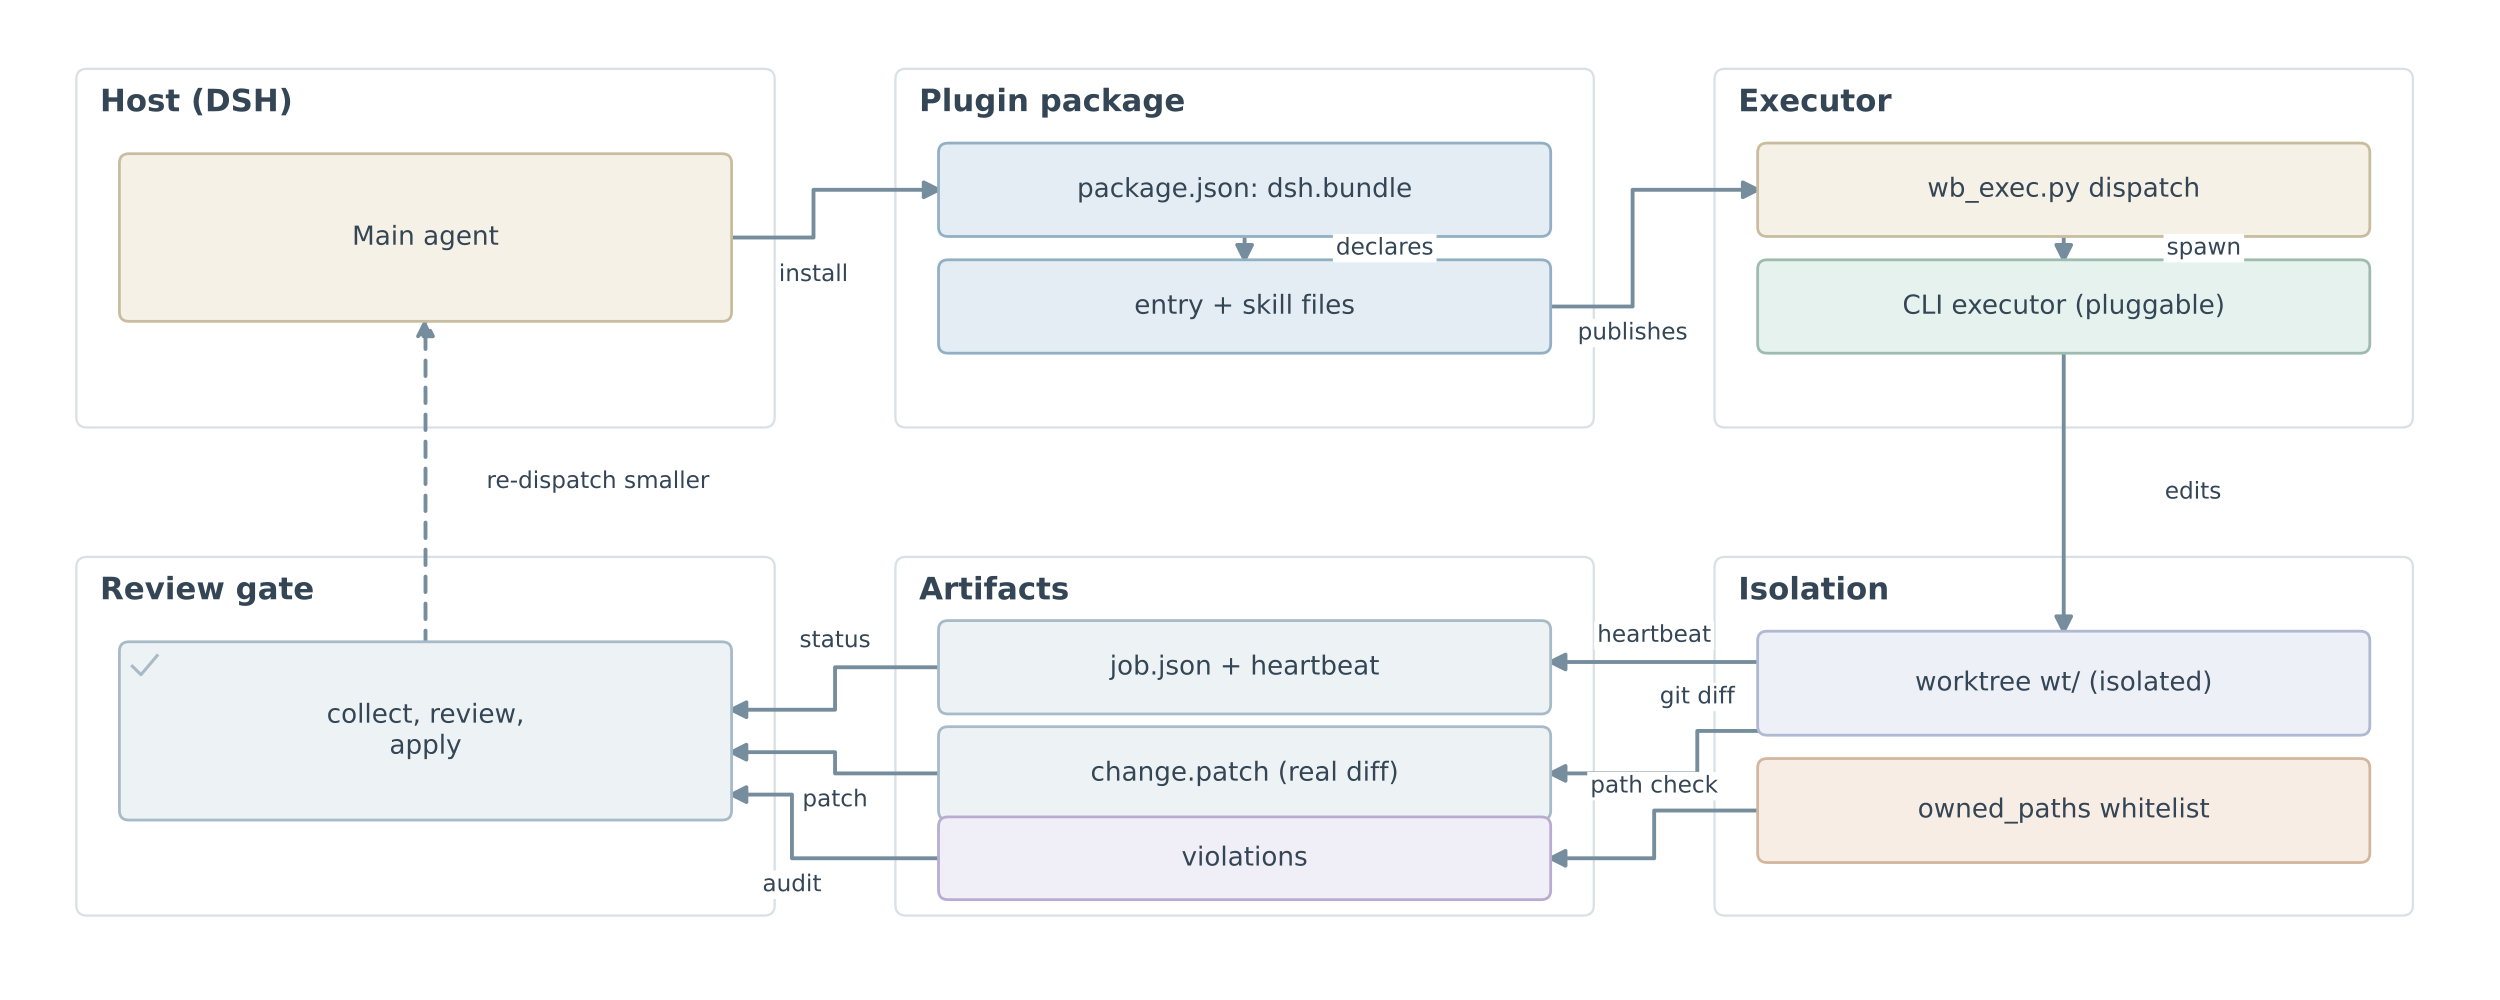
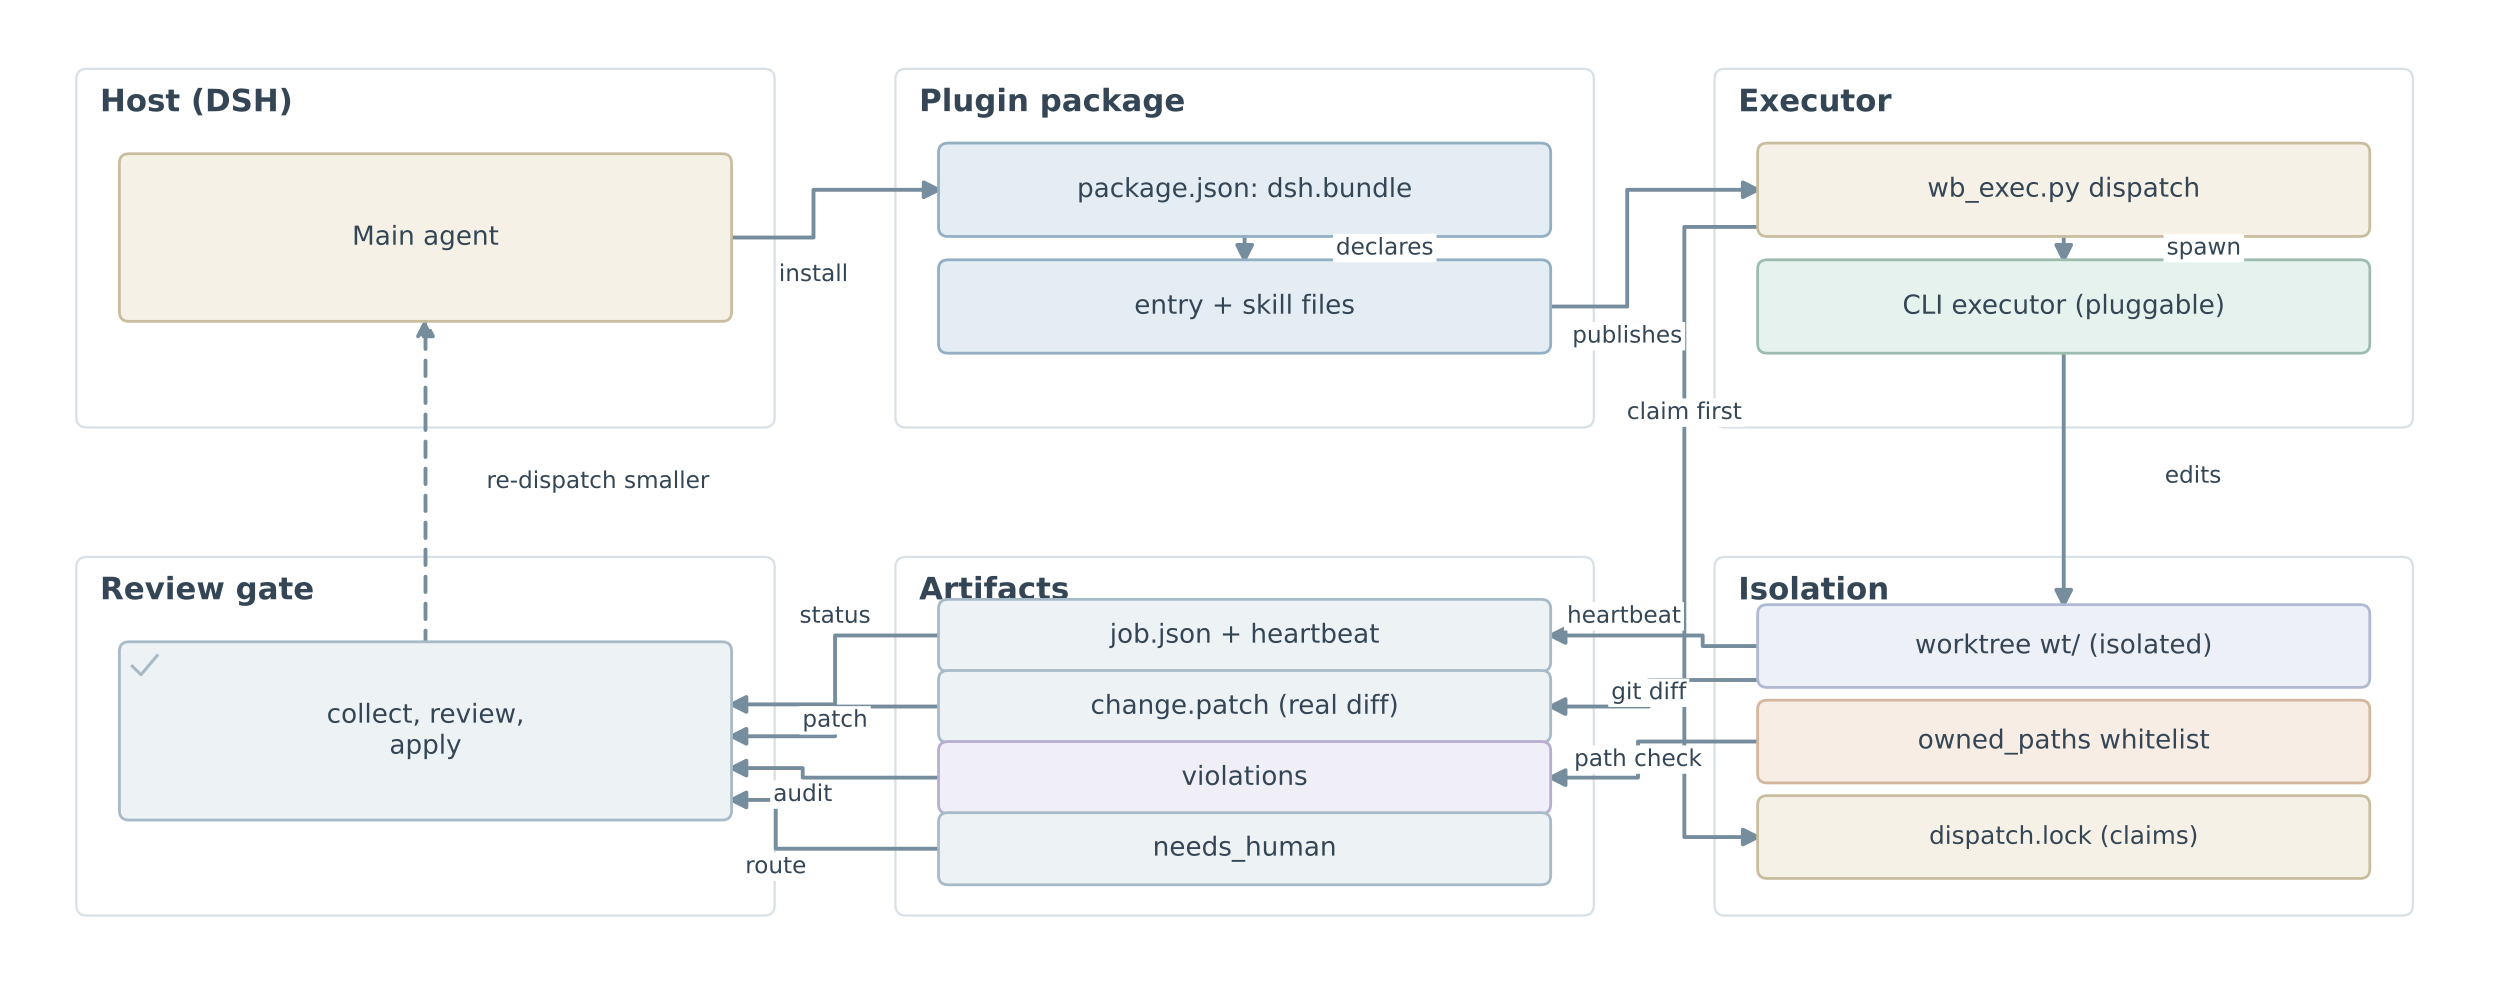
<svg xmlns="http://www.w3.org/2000/svg" width="810pt" height="324pt" viewBox="0 0 810 324" version="1.1">
  <defs>
    <style type="text/css">*{stroke-linejoin: round; stroke-linecap: butt}</style>
  </defs>
  <g id="figure_1">
    <g id="patch_1">
      <path d="M 0 324  L 810 324  L 810 0  L 0 0  z " style="fill: #ffffff" />
    </g>
    <g id="axes_1">
      <g id="patch_2">
-         <path d="M 28.213 138.499  L 247.511 138.499  Q 251.003 138.499 251.003 135.061  L 251.003 25.733  Q 251.003 22.295 247.511 22.295  L 28.213 22.295  Q 24.721 22.295 24.721 25.733  L 24.721 135.061  Q 24.721 138.499 28.213 138.499  z " clip-path="url(#p4aa2ac903d)" style="fill: #ffffff; stroke: #d9e1e6; stroke-width: 0.75; stroke-linejoin: miter" />
+         <path d="M 28.213 138.499  L 247.511 138.499  Q 251.003 138.499 251.003 135.061  L 251.003 25.733  Q 251.003 22.295 247.511 22.295  L 28.213 22.295  Q 24.721 22.295 24.721 25.733  L 24.721 135.061  Q 24.721 138.499 28.213 138.499  z " clip-path="url(#p595bd63539)" style="fill: #ffffff; stroke: #d9e1e6; stroke-width: 0.75; stroke-linejoin: miter" />
      </g>
      <g id="patch_3">
-         <path d="M 293.605 138.499  L 512.903 138.499  Q 516.395 138.499 516.395 135.061  L 516.395 25.733  Q 516.395 22.295 512.903 22.295  L 293.605 22.295  Q 290.113 22.295 290.113 25.733  L 290.113 135.061  Q 290.113 138.499 293.605 138.499  z " clip-path="url(#p4aa2ac903d)" style="fill: #ffffff; stroke: #d9e1e6; stroke-width: 0.75; stroke-linejoin: miter" />
+         <path d="M 293.605 138.499  L 512.903 138.499  Q 516.395 138.499 516.395 135.061  L 516.395 25.733  Q 516.395 22.295 512.903 22.295  L 293.605 22.295  Q 290.113 22.295 290.113 25.733  L 290.113 135.061  Q 290.113 138.499 293.605 138.499  z " clip-path="url(#p595bd63539)" style="fill: #ffffff; stroke: #d9e1e6; stroke-width: 0.75; stroke-linejoin: miter" />
      </g>
      <g id="patch_4">
-         <path d="M 558.997 138.499  L 778.295 138.499  Q 781.787 138.499 781.787 135.061  L 781.787 25.733  Q 781.787 22.295 778.295 22.295  L 558.997 22.295  Q 555.505 22.295 555.505 25.733  L 555.505 135.061  Q 555.505 138.499 558.997 138.499  z " clip-path="url(#p4aa2ac903d)" style="fill: #ffffff; stroke: #d9e1e6; stroke-width: 0.75; stroke-linejoin: miter" />
+         <path d="M 558.997 138.499  L 778.295 138.499  Q 781.787 138.499 781.787 135.061  L 781.787 25.733  Q 781.787 22.295 778.295 22.295  L 558.997 22.295  Q 555.505 22.295 555.505 25.733  L 555.505 135.061  Q 555.505 138.499 558.997 138.499  z " clip-path="url(#p595bd63539)" style="fill: #ffffff; stroke: #d9e1e6; stroke-width: 0.75; stroke-linejoin: miter" />
      </g>
      <g id="patch_5">
-         <path d="M 558.997 296.647  L 778.295 296.647  Q 781.787 296.647 781.787 293.209  L 781.787 183.881  Q 781.787 180.443 778.295 180.443  L 558.997 180.443  Q 555.505 180.443 555.505 183.881  L 555.505 293.209  Q 555.505 296.647 558.997 296.647  z " clip-path="url(#p4aa2ac903d)" style="fill: #ffffff; stroke: #d9e1e6; stroke-width: 0.75; stroke-linejoin: miter" />
+         <path d="M 558.997 296.647  L 778.295 296.647  Q 781.787 296.647 781.787 293.209  L 781.787 183.881  Q 781.787 180.443 778.295 180.443  L 558.997 180.443  Q 555.505 180.443 555.505 183.881  L 555.505 293.209  Q 555.505 296.647 558.997 296.647  z " clip-path="url(#p595bd63539)" style="fill: #ffffff; stroke: #d9e1e6; stroke-width: 0.75; stroke-linejoin: miter" />
      </g>
      <g id="patch_6">
-         <path d="M 293.605 296.647  L 512.903 296.647  Q 516.395 296.647 516.395 293.209  L 516.395 183.881  Q 516.395 180.443 512.903 180.443  L 293.605 180.443  Q 290.113 180.443 290.113 183.881  L 290.113 293.209  Q 290.113 296.647 293.605 296.647  z " clip-path="url(#p4aa2ac903d)" style="fill: #ffffff; stroke: #d9e1e6; stroke-width: 0.75; stroke-linejoin: miter" />
+         <path d="M 293.605 296.647  L 512.903 296.647  Q 516.395 296.647 516.395 293.209  L 516.395 183.881  Q 516.395 180.443 512.903 180.443  L 293.605 180.443  Q 290.113 180.443 290.113 183.881  L 290.113 293.209  Q 290.113 296.647 293.605 296.647  z " clip-path="url(#p595bd63539)" style="fill: #ffffff; stroke: #d9e1e6; stroke-width: 0.75; stroke-linejoin: miter" />
      </g>
      <g id="patch_7">
-         <path d="M 28.213 296.647  L 247.511 296.647  Q 251.003 296.647 251.003 293.209  L 251.003 183.881  Q 251.003 180.443 247.511 180.443  L 28.213 180.443  Q 24.721 180.443 24.721 183.881  L 24.721 293.209  Q 24.721 296.647 28.213 296.647  z " clip-path="url(#p4aa2ac903d)" style="fill: #ffffff; stroke: #d9e1e6; stroke-width: 0.75; stroke-linejoin: miter" />
+         <path d="M 28.213 296.647  L 247.511 296.647  Q 251.003 296.647 251.003 293.209  L 251.003 183.881  Q 251.003 180.443 247.511 180.443  L 28.213 180.443  Q 24.721 180.443 24.721 183.881  L 24.721 293.209  Q 24.721 296.647 28.213 296.647  z " clip-path="url(#p595bd63539)" style="fill: #ffffff; stroke: #d9e1e6; stroke-width: 0.75; stroke-linejoin: miter" />
      </g>
      <g id="patch_8">
-         <path d="M 235.638 76.959  L 263.574 76.959  L 263.574 61.488  L 304.08 61.488  " clip-path="url(#p4aa2ac903d)" style="fill: none; stroke: #758d9c; stroke-width: 1.25; stroke-linecap: round" />
-         <path d="M 299.28 59.088  L 304.08 61.488  L 299.28 63.888  z " clip-path="url(#p4aa2ac903d)" style="fill: #758d9c; stroke: #758d9c; stroke-width: 1.25; stroke-linecap: round" />
+         <path d="M 235.638 76.959  L 263.574 76.959  L 263.574 61.488  L 304.08 61.488  " clip-path="url(#p595bd63539)" style="fill: none; stroke: #758d9c; stroke-width: 1.25; stroke-linecap: round" />
+         <path d="M 299.28 59.088  L 304.08 61.488  L 299.28 63.888  z " clip-path="url(#p595bd63539)" style="fill: #758d9c; stroke: #758d9c; stroke-width: 1.25; stroke-linecap: round" />
      </g>
      <g id="patch_9">
-         <path d="M 403.254 75.24  L 403.254 84.156  " clip-path="url(#p4aa2ac903d)" style="fill: none; stroke: #758d9c; stroke-width: 1.25; stroke-linecap: round" />
-         <path d="M 405.654 79.356  L 403.254 84.156  L 400.854 79.356  z " clip-path="url(#p4aa2ac903d)" style="fill: #758d9c; stroke: #758d9c; stroke-width: 1.25; stroke-linecap: round" />
+         <path d="M 403.254 75.24  L 403.254 84.156  " clip-path="url(#p595bd63539)" style="fill: none; stroke: #758d9c; stroke-width: 1.25; stroke-linecap: round" />
+         <path d="M 405.654 79.356  L 403.254 84.156  L 400.854 79.356  z " clip-path="url(#p595bd63539)" style="fill: #758d9c; stroke: #758d9c; stroke-width: 1.25; stroke-linecap: round" />
      </g>
      <g id="patch_10">
-         <path d="M 501.03 99.306  L 528.966 99.306  L 528.966 61.488  L 569.472 61.488  " clip-path="url(#p4aa2ac903d)" style="fill: none; stroke: #758d9c; stroke-width: 1.25; stroke-linecap: round" />
-         <path d="M 564.672 59.088  L 569.472 61.488  L 564.672 63.888  z " clip-path="url(#p4aa2ac903d)" style="fill: #758d9c; stroke: #758d9c; stroke-width: 1.25; stroke-linecap: round" />
+         <path d="M 501.03 99.306  L 527.22 99.306  L 527.22 61.488  L 569.472 61.488  " clip-path="url(#p595bd63539)" style="fill: none; stroke: #758d9c; stroke-width: 1.25; stroke-linecap: round" />
+         <path d="M 564.672 59.088  L 569.472 61.488  L 564.672 63.888  z " clip-path="url(#p595bd63539)" style="fill: #758d9c; stroke: #758d9c; stroke-width: 1.25; stroke-linecap: round" />
      </g>
      <g id="patch_11">
-         <path d="M 668.646 75.24  L 668.646 84.156  " clip-path="url(#p4aa2ac903d)" style="fill: none; stroke: #758d9c; stroke-width: 1.25; stroke-linecap: round" />
-         <path d="M 671.046 79.356  L 668.646 84.156  L 666.246 79.356  z " clip-path="url(#p4aa2ac903d)" style="fill: #758d9c; stroke: #758d9c; stroke-width: 1.25; stroke-linecap: round" />
+         <path d="M 668.646 75.24  L 668.646 84.156  " clip-path="url(#p595bd63539)" style="fill: none; stroke: #758d9c; stroke-width: 1.25; stroke-linecap: round" />
+         <path d="M 671.046 79.356  L 668.646 84.156  L 666.246 79.356  z " clip-path="url(#p595bd63539)" style="fill: #758d9c; stroke: #758d9c; stroke-width: 1.25; stroke-linecap: round" />
      </g>
      <g id="patch_12">
-         <path d="M 668.646 113.058  L 668.646 204.486  " clip-path="url(#p4aa2ac903d)" style="fill: none; stroke: #758d9c; stroke-width: 1.25; stroke-linecap: round" />
-         <path d="M 671.046 199.686  L 668.646 204.486  L 666.246 199.686  z " clip-path="url(#p4aa2ac903d)" style="fill: #758d9c; stroke: #758d9c; stroke-width: 1.25; stroke-linecap: round" />
+         <path d="M 668.646 113.058  L 668.646 195.891  " clip-path="url(#p595bd63539)" style="fill: none; stroke: #758d9c; stroke-width: 1.25; stroke-linecap: round" />
+         <path d="M 671.046 191.091  L 668.646 195.891  L 666.246 191.091  z " clip-path="url(#p595bd63539)" style="fill: #758d9c; stroke: #758d9c; stroke-width: 1.25; stroke-linecap: round" />
      </g>
      <g id="patch_13">
-         <path d="M 570.87 214.479  L 502.428 214.479  " clip-path="url(#p4aa2ac903d)" style="fill: none; stroke: #758d9c; stroke-width: 1.25; stroke-linecap: round" />
-         <path d="M 507.228 216.879  L 502.428 214.479  L 507.228 212.079  z " clip-path="url(#p4aa2ac903d)" style="fill: #758d9c; stroke: #758d9c; stroke-width: 1.25; stroke-linecap: round" />
+         <path d="M 570.87 73.521  L 545.728 73.521  L 545.728 271.206  L 569.472 271.206  " clip-path="url(#p595bd63539)" style="fill: none; stroke: #758d9c; stroke-width: 1.25; stroke-linecap: round" />
+         <path d="M 564.672 268.806  L 569.472 271.206  L 564.672 273.606  z " clip-path="url(#p595bd63539)" style="fill: #758d9c; stroke: #758d9c; stroke-width: 1.25; stroke-linecap: round" />
      </g>
      <g id="patch_14">
-         <path d="M 570.87 236.826  L 549.918 236.826  L 549.918 250.578  L 502.428 250.578  " clip-path="url(#p4aa2ac903d)" style="fill: none; stroke: #758d9c; stroke-width: 1.25; stroke-linecap: round" />
-         <path d="M 507.228 252.978  L 502.428 250.578  L 507.228 248.178  z " clip-path="url(#p4aa2ac903d)" style="fill: #758d9c; stroke: #758d9c; stroke-width: 1.25; stroke-linecap: round" />
+         <path d="M 570.87 209.322  L 551.664 209.322  L 551.664 205.884  L 502.428 205.884  " clip-path="url(#p595bd63539)" style="fill: none; stroke: #758d9c; stroke-width: 1.25; stroke-linecap: round" />
+         <path d="M 507.228 208.284  L 502.428 205.884  L 507.228 203.484  z " clip-path="url(#p595bd63539)" style="fill: #758d9c; stroke: #758d9c; stroke-width: 1.25; stroke-linecap: round" />
      </g>
      <g id="patch_15">
-         <path d="M 570.87 262.611  L 535.95 262.611  L 535.95 278.082  L 502.428 278.082  " clip-path="url(#p4aa2ac903d)" style="fill: none; stroke: #758d9c; stroke-width: 1.25; stroke-linecap: round" />
-         <path d="M 507.228 280.482  L 502.428 278.082  L 507.228 275.682  z " clip-path="url(#p4aa2ac903d)" style="fill: #758d9c; stroke: #758d9c; stroke-width: 1.25; stroke-linecap: round" />
+         <path d="M 570.87 220.324  L 534.204 220.324  L 534.204 228.919  L 502.428 228.919  " clip-path="url(#p595bd63539)" style="fill: none; stroke: #758d9c; stroke-width: 1.25; stroke-linecap: round" />
+         <path d="M 507.228 231.319  L 502.428 228.919  L 507.228 226.519  z " clip-path="url(#p595bd63539)" style="fill: #758d9c; stroke: #758d9c; stroke-width: 1.25; stroke-linecap: round" />
      </g>
      <g id="patch_16">
-         <path d="M 305.478 216.198  L 270.558 216.198  L 270.558 229.95  L 237.036 229.95  " clip-path="url(#p4aa2ac903d)" style="fill: none; stroke: #758d9c; stroke-width: 1.25; stroke-linecap: round" />
-         <path d="M 241.836 232.35  L 237.036 229.95  L 241.836 227.55  z " clip-path="url(#p4aa2ac903d)" style="fill: #758d9c; stroke: #758d9c; stroke-width: 1.25; stroke-linecap: round" />
+         <path d="M 570.87 240.264  L 530.712 240.264  L 530.712 251.953  L 502.428 251.953  " clip-path="url(#p595bd63539)" style="fill: none; stroke: #758d9c; stroke-width: 1.25; stroke-linecap: round" />
+         <path d="M 507.228 254.353  L 502.428 251.953  L 507.228 249.553  z " clip-path="url(#p595bd63539)" style="fill: #758d9c; stroke: #758d9c; stroke-width: 1.25; stroke-linecap: round" />
      </g>
      <g id="patch_17">
-         <path d="M 305.478 250.578  L 270.558 250.578  L 270.558 243.702  L 237.036 243.702  " clip-path="url(#p4aa2ac903d)" style="fill: none; stroke: #758d9c; stroke-width: 1.25; stroke-linecap: round" />
-         <path d="M 241.836 246.102  L 237.036 243.702  L 241.836 241.302  z " clip-path="url(#p4aa2ac903d)" style="fill: #758d9c; stroke: #758d9c; stroke-width: 1.25; stroke-linecap: round" />
+         <path d="M 305.478 205.884  L 270.558 205.884  L 270.558 228.231  L 237.036 228.231  " clip-path="url(#p595bd63539)" style="fill: none; stroke: #758d9c; stroke-width: 1.25; stroke-linecap: round" />
+         <path d="M 241.836 230.631  L 237.036 228.231  L 241.836 225.831  z " clip-path="url(#p595bd63539)" style="fill: #758d9c; stroke: #758d9c; stroke-width: 1.25; stroke-linecap: round" />
      </g>
      <g id="patch_18">
-         <path d="M 305.478 278.082  L 256.59 278.082  L 256.59 257.454  L 237.036 257.454  " clip-path="url(#p4aa2ac903d)" style="fill: none; stroke: #758d9c; stroke-width: 1.25; stroke-linecap: round" />
-         <path d="M 241.836 259.854  L 237.036 257.454  L 241.836 255.054  z " clip-path="url(#p4aa2ac903d)" style="fill: #758d9c; stroke: #758d9c; stroke-width: 1.25; stroke-linecap: round" />
+         <path d="M 305.478 228.919  L 270.558 228.919  L 270.558 238.545  L 237.036 238.545  " clip-path="url(#p595bd63539)" style="fill: none; stroke: #758d9c; stroke-width: 1.25; stroke-linecap: round" />
+         <path d="M 241.836 240.945  L 237.036 238.545  L 241.836 236.145  z " clip-path="url(#p595bd63539)" style="fill: #758d9c; stroke: #758d9c; stroke-width: 1.25; stroke-linecap: round" />
      </g>
      <g id="patch_19">
-         <path d="M 137.862 209.322  L 137.862 104.142  " clip-path="url(#p4aa2ac903d)" style="fill: none; stroke-dasharray: 5,3.75; stroke-dashoffset: 0; stroke: #758d9c; stroke-width: 1.25; stroke-linecap: round" />
-         <path d="M 135.462 108.942  L 137.862 104.142  L 140.262 108.942  z " clip-path="url(#p4aa2ac903d)" style="fill: #758d9c; stroke-dasharray: 5,3.75; stroke-dashoffset: 0; stroke: #758d9c; stroke-width: 1.25; stroke-linecap: round" />
+         <path d="M 305.478 251.953  L 260.082 251.953  L 260.082 248.859  L 237.036 248.859  " clip-path="url(#p595bd63539)" style="fill: none; stroke: #758d9c; stroke-width: 1.25; stroke-linecap: round" />
+         <path d="M 241.836 251.259  L 237.036 248.859  L 241.836 246.459  z " clip-path="url(#p595bd63539)" style="fill: #758d9c; stroke: #758d9c; stroke-width: 1.25; stroke-linecap: round" />
+       </g>
+       <g id="patch_20">
+         <path d="M 305.478 274.988  L 251.352 274.988  L 251.352 259.173  L 237.036 259.173  " clip-path="url(#p595bd63539)" style="fill: none; stroke: #758d9c; stroke-width: 1.25; stroke-linecap: round" />
+         <path d="M 241.836 261.573  L 237.036 259.173  L 241.836 256.773  z " clip-path="url(#p595bd63539)" style="fill: #758d9c; stroke: #758d9c; stroke-width: 1.25; stroke-linecap: round" />
+       </g>
+       <g id="patch_21">
+         <path d="M 137.862 209.322  L 137.862 104.142  " clip-path="url(#p595bd63539)" style="fill: none; stroke-dasharray: 5,3.75; stroke-dashoffset: 0; stroke: #758d9c; stroke-width: 1.25; stroke-linecap: round" />
+         <path d="M 135.462 108.942  L 137.862 104.142  L 140.262 108.942  z " clip-path="url(#p595bd63539)" style="fill: #758d9c; stroke-dasharray: 5,3.75; stroke-dashoffset: 0; stroke: #758d9c; stroke-width: 1.25; stroke-linecap: round" />
      </g>
      <g id="text_1">
        <text style="font-weight: 700; font-size: 10px; font-family: 'DejaVu Sans'; text-anchor: start; fill: #344655" x="32.404" y="36.056" transform="rotate(-0 32.4036 36.05577)">Host (DSH)</text>
      </g>
      <g id="text_2">
        <text style="font-weight: 700; font-size: 10px; font-family: 'DejaVu Sans'; text-anchor: start; fill: #344655" x="297.796" y="36.017" transform="rotate(-0 297.7956 36.01671)">Plugin package</text>
      </g>
      <g id="text_3">
        <text style="font-weight: 700; font-size: 10px; font-family: 'DejaVu Sans'; text-anchor: start; fill: #344655" x="563.188" y="36.056" transform="rotate(-0 563.1876 36.05577)">Executor</text>
      </g>
      <g id="text_4">
        <text style="font-weight: 700; font-size: 10px; font-family: 'DejaVu Sans'; text-anchor: start; fill: #344655" x="563.188" y="194.204" transform="rotate(-0 563.1876 194.2038)">Isolation</text>
      </g>
      <g id="text_5">
        <text style="font-weight: 700; font-size: 10px; font-family: 'DejaVu Sans'; text-anchor: start; fill: #344655" x="297.796" y="194.204" transform="rotate(-0 297.7956 194.2038)">Artifacts</text>
      </g>
      <g id="text_6">
        <text style="font-weight: 700; font-size: 10px; font-family: 'DejaVu Sans'; text-anchor: start; fill: #344655" x="32.404" y="194.165" transform="rotate(-0 32.4036 194.1647)">Review gate</text>
      </g>
-       <g id="patch_20">
-         <path d="M 41.832 104.119  L 233.892 104.119  Q 237.035 104.119 237.035 101.025  L 237.035 52.893  Q 237.035 49.799 233.892 49.799  L 41.832 49.799  Q 38.689 49.799 38.689 52.893  L 38.689 101.025  Q 38.689 104.119 41.832 104.119  z " clip-path="url(#p4aa2ac903d)" style="fill: #f6f1e6; stroke: #c9bd9f; stroke-width: 0.9; stroke-linejoin: miter" />
-       </g>
-       <g id="patch_21">
-         <path d="M 307.224 76.615  L 499.284 76.615  Q 502.427 76.615 502.427 73.521  L 502.427 49.455  Q 502.427 46.361 499.284 46.361  L 307.224 46.361  Q 304.081 46.361 304.081 49.455  L 304.081 73.521  Q 304.081 76.615 307.224 76.615  z " clip-path="url(#p4aa2ac903d)" style="fill: #e4edf4; stroke: #92afc4; stroke-width: 0.9; stroke-linejoin: miter" />
-       </g>
      <g id="patch_22">
-         <path d="M 307.224 114.433  L 499.284 114.433  Q 502.427 114.433 502.427 111.339  L 502.427 87.273  Q 502.427 84.179 499.284 84.179  L 307.224 84.179  Q 304.081 84.179 304.081 87.273  L 304.081 111.339  Q 304.081 114.433 307.224 114.433  z " clip-path="url(#p4aa2ac903d)" style="fill: #e4edf4; stroke: #92afc4; stroke-width: 0.9; stroke-linejoin: miter" />
+         <path d="M 41.832 104.119  L 233.892 104.119  Q 237.035 104.119 237.035 101.025  L 237.035 52.893  Q 237.035 49.799 233.892 49.799  L 41.832 49.799  Q 38.689 49.799 38.689 52.893  L 38.689 101.025  Q 38.689 104.119 41.832 104.119  z " clip-path="url(#p595bd63539)" style="fill: #f6f1e6; stroke: #c9bd9f; stroke-width: 0.9; stroke-linejoin: miter" />
      </g>
      <g id="patch_23">
-         <path d="M 572.616 76.615  L 764.676 76.615  Q 767.819 76.615 767.819 73.521  L 767.819 49.455  Q 767.819 46.361 764.676 46.361  L 572.616 46.361  Q 569.473 46.361 569.473 49.455  L 569.473 73.521  Q 569.473 76.615 572.616 76.615  z " clip-path="url(#p4aa2ac903d)" style="fill: #f6f1e6; stroke: #c9bd9f; stroke-width: 0.9; stroke-linejoin: miter" />
+         <path d="M 307.224 76.615  L 499.284 76.615  Q 502.427 76.615 502.427 73.521  L 502.427 49.455  Q 502.427 46.361 499.284 46.361  L 307.224 46.361  Q 304.081 46.361 304.081 49.455  L 304.081 73.521  Q 304.081 76.615 307.224 76.615  z " clip-path="url(#p595bd63539)" style="fill: #e4edf4; stroke: #92afc4; stroke-width: 0.9; stroke-linejoin: miter" />
      </g>
      <g id="patch_24">
-         <path d="M 572.616 114.433  L 764.676 114.433  Q 767.819 114.433 767.819 111.339  L 767.819 87.273  Q 767.819 84.179 764.676 84.179  L 572.616 84.179  Q 569.473 84.179 569.473 87.273  L 569.473 111.339  Q 569.473 114.433 572.616 114.433  z " clip-path="url(#p4aa2ac903d)" style="fill: #e6f2ee; stroke: #9dbcaf; stroke-width: 0.9; stroke-linejoin: miter" />
+         <path d="M 307.224 114.433  L 499.284 114.433  Q 502.427 114.433 502.427 111.339  L 502.427 87.273  Q 502.427 84.179 499.284 84.179  L 307.224 84.179  Q 304.081 84.179 304.081 87.273  L 304.081 111.339  Q 304.081 114.433 307.224 114.433  z " clip-path="url(#p595bd63539)" style="fill: #e4edf4; stroke: #92afc4; stroke-width: 0.9; stroke-linejoin: miter" />
      </g>
      <g id="patch_25">
-         <path d="M 572.616 238.201  L 764.676 238.201  Q 767.819 238.201 767.819 235.107  L 767.819 207.603  Q 767.819 204.509 764.676 204.509  L 572.616 204.509  Q 569.473 204.509 569.473 207.603  L 569.473 235.107  Q 569.473 238.201 572.616 238.201  z " clip-path="url(#p4aa2ac903d)" style="fill: #eef0f8; stroke: #b0b8d2; stroke-width: 0.9; stroke-linejoin: miter" />
+         <path d="M 572.616 76.615  L 764.676 76.615  Q 767.819 76.615 767.819 73.521  L 767.819 49.455  Q 767.819 46.361 764.676 46.361  L 572.616 46.361  Q 569.473 46.361 569.473 49.455  L 569.473 73.521  Q 569.473 76.615 572.616 76.615  z " clip-path="url(#p595bd63539)" style="fill: #f6f1e6; stroke: #c9bd9f; stroke-width: 0.9; stroke-linejoin: miter" />
      </g>
      <g id="patch_26">
-         <path d="M 572.616 279.457  L 764.676 279.457  Q 767.819 279.457 767.819 276.363  L 767.819 248.859  Q 767.819 245.765 764.676 245.765  L 572.616 245.765  Q 569.473 245.765 569.473 248.859  L 569.473 276.363  Q 569.473 279.457 572.616 279.457  z " clip-path="url(#p4aa2ac903d)" style="fill: #f8ede4; stroke: #d3b69e; stroke-width: 0.9; stroke-linejoin: miter" />
+         <path d="M 572.616 114.433  L 764.676 114.433  Q 767.819 114.433 767.819 111.339  L 767.819 87.273  Q 767.819 84.179 764.676 84.179  L 572.616 84.179  Q 569.473 84.179 569.473 87.273  L 569.473 111.339  Q 569.473 114.433 572.616 114.433  z " clip-path="url(#p595bd63539)" style="fill: #e6f2ee; stroke: #9dbcaf; stroke-width: 0.9; stroke-linejoin: miter" />
      </g>
      <g id="patch_27">
-         <path d="M 307.224 231.325  L 499.284 231.325  Q 502.427 231.325 502.427 228.231  L 502.427 204.165  Q 502.427 201.071 499.284 201.071  L 307.224 201.071  Q 304.081 201.071 304.081 204.165  L 304.081 228.231  Q 304.081 231.325 307.224 231.325  z " clip-path="url(#p4aa2ac903d)" style="fill: #edf2f5; stroke: #a7bac7; stroke-width: 0.9; stroke-linejoin: miter" />
+         <path d="M 572.616 222.73  L 764.676 222.73  Q 767.819 222.73 767.819 219.636  L 767.819 199.008  Q 767.819 195.914 764.676 195.914  L 572.616 195.914  Q 569.473 195.914 569.473 199.008  L 569.473 219.636  Q 569.473 222.73 572.616 222.73  z " clip-path="url(#p595bd63539)" style="fill: #eef0f8; stroke: #b0b8d2; stroke-width: 0.9; stroke-linejoin: miter" />
      </g>
      <g id="patch_28">
-         <path d="M 307.224 265.705  L 499.284 265.705  Q 502.427 265.705 502.427 262.611  L 502.427 238.545  Q 502.427 235.451 499.284 235.451  L 307.224 235.451  Q 304.081 235.451 304.081 238.545  L 304.081 262.611  Q 304.081 265.705 307.224 265.705  z " clip-path="url(#p4aa2ac903d)" style="fill: #edf2f5; stroke: #a7bac7; stroke-width: 0.9; stroke-linejoin: miter" />
+         <path d="M 572.616 253.672  L 764.676 253.672  Q 767.819 253.672 767.819 250.578  L 767.819 229.95  Q 767.819 226.856 764.676 226.856  L 572.616 226.856  Q 569.473 226.856 569.473 229.95  L 569.473 250.578  Q 569.473 253.672 572.616 253.672  z " clip-path="url(#p595bd63539)" style="fill: #f8ede4; stroke: #d3b69e; stroke-width: 0.9; stroke-linejoin: miter" />
      </g>
      <g id="patch_29">
-         <path d="M 307.224 291.49  L 499.284 291.49  Q 502.427 291.49 502.427 288.396  L 502.427 267.768  Q 502.427 264.674 499.284 264.674  L 307.224 264.674  Q 304.081 264.674 304.081 267.768  L 304.081 288.396  Q 304.081 291.49 307.224 291.49  z " clip-path="url(#p4aa2ac903d)" style="fill: #f0eef6; stroke: #b8acd0; stroke-width: 0.9; stroke-linejoin: miter" />
+         <path d="M 572.616 284.614  L 764.676 284.614  Q 767.819 284.614 767.819 281.52  L 767.819 260.892  Q 767.819 257.798 764.676 257.798  L 572.616 257.798  Q 569.473 257.798 569.473 260.892  L 569.473 281.52  Q 569.473 284.614 572.616 284.614  z " clip-path="url(#p595bd63539)" style="fill: #f6f1e6; stroke: #c9bd9f; stroke-width: 0.9; stroke-linejoin: miter" />
      </g>
      <g id="patch_30">
-         <path d="M 41.832 265.705  L 233.892 265.705  Q 237.035 265.705 237.035 262.611  L 237.035 211.041  Q 237.035 207.947 233.892 207.947  L 41.832 207.947  Q 38.689 207.947 38.689 211.041  L 38.689 262.611  Q 38.689 265.705 41.832 265.705  z " clip-path="url(#p4aa2ac903d)" style="fill: #edf2f5; stroke: #a7bac7; stroke-width: 0.9; stroke-linejoin: miter" />
+         <path d="M 307.224 217.573  L 499.284 217.573  Q 502.427 217.573 502.427 214.479  L 502.427 197.289  Q 502.427 194.195 499.284 194.195  L 307.224 194.195  Q 304.081 194.195 304.081 197.289  L 304.081 214.479  Q 304.081 217.573 307.224 217.573  z " clip-path="url(#p595bd63539)" style="fill: #edf2f5; stroke: #a7bac7; stroke-width: 0.9; stroke-linejoin: miter" />
+       </g>
+       <g id="patch_31">
+         <path d="M 307.224 240.608  L 499.284 240.608  Q 502.427 240.608 502.427 237.514  L 502.427 220.324  Q 502.427 217.229 499.284 217.229  L 307.224 217.229  Q 304.081 217.229 304.081 220.324  L 304.081 237.514  Q 304.081 240.608 307.224 240.608  z " clip-path="url(#p595bd63539)" style="fill: #edf2f5; stroke: #a7bac7; stroke-width: 0.9; stroke-linejoin: miter" />
+       </g>
+       <g id="patch_32">
+         <path d="M 307.224 263.642  L 499.284 263.642  Q 502.427 263.642 502.427 260.548  L 502.427 243.358  Q 502.427 240.264 499.284 240.264  L 307.224 240.264  Q 304.081 240.264 304.081 243.358  L 304.081 260.548  Q 304.081 263.642 307.224 263.642  z " clip-path="url(#p595bd63539)" style="fill: #f0eef6; stroke: #b8acd0; stroke-width: 0.9; stroke-linejoin: miter" />
+       </g>
+       <g id="patch_33">
+         <path d="M 307.224 286.677  L 499.284 286.677  Q 502.427 286.677 502.427 283.583  L 502.427 266.393  Q 502.427 263.299 499.284 263.299  L 307.224 263.299  Q 304.081 263.299 304.081 266.393  L 304.081 283.583  Q 304.081 286.677 307.224 286.677  z " clip-path="url(#p595bd63539)" style="fill: #edf2f5; stroke: #a7bac7; stroke-width: 0.9; stroke-linejoin: miter" />
+       </g>
+       <g id="patch_34">
+         <path d="M 41.832 265.705  L 233.892 265.705  Q 237.035 265.705 237.035 262.611  L 237.035 211.041  Q 237.035 207.947 233.892 207.947  L 41.832 207.947  Q 38.689 207.947 38.689 211.041  L 38.689 262.611  Q 38.689 265.705 41.832 265.705  z " clip-path="url(#p595bd63539)" style="fill: #edf2f5; stroke: #a7bac7; stroke-width: 0.9; stroke-linejoin: miter" />
      </g>
      <g id="text_7">
-         <g id="patch_31">
+         <g id="patch_35">
          <path d="M 251.375 93.596  L 275.773 93.596  L 275.773 84.388  L 251.375 84.388  z " style="fill: #ffffff" />
        </g>
        <text style="font-size: 7.5px; font-family: 'DejaVu Sans'; text-anchor: middle; fill: #344655" x="263.574" y="91.062" transform="rotate(-0 263.574 91.06153)">install</text>
      </g>
      <g id="text_8">
-         <g id="patch_32">
+         <g id="patch_36">
          <path d="M 431.867 85.001  L 465.433 85.001  L 465.433 75.793  L 431.867 75.793  z " style="fill: #ffffff" />
        </g>
        <text style="font-size: 7.5px; font-family: 'DejaVu Sans'; text-anchor: middle; fill: #344655" x="448.65" y="82.467" transform="rotate(-0 448.65 82.46653)">declares</text>
      </g>
      <g id="text_9">
-         <g id="patch_33">
-           <path d="M 510.178 112.505  L 547.754 112.505  L 547.754 103.297  L 510.178 103.297  z " style="fill: #ffffff" />
-         </g>
-         <text style="font-size: 7.5px; font-family: 'DejaVu Sans'; text-anchor: middle; fill: #344655" x="528.966" y="109.971" transform="rotate(-0 528.966 109.9705)">publishes</text>
+         <g id="patch_37">
+           <path d="M 508.433 113.537  L 546.008 113.537  L 546.008 104.328  L 508.433 104.328  z " style="fill: #ffffff" />
+         </g>
+         <text style="font-size: 7.5px; font-family: 'DejaVu Sans'; text-anchor: middle; fill: #344655" x="527.22" y="111.002" transform="rotate(-0 527.22 111.0019)">publishes</text>
      </g>
      <g id="text_10">
-         <g id="patch_34">
+         <g id="patch_38">
          <path d="M 700.991 85.001  L 727.093 85.001  L 727.093 75.793  L 700.991 75.793  z " style="fill: #ffffff" />
        </g>
        <text style="font-size: 7.5px; font-family: 'DejaVu Sans'; text-anchor: middle; fill: #344655" x="714.042" y="82.467" transform="rotate(-0 714.042 82.46653)">spawn</text>
      </g>
      <g id="text_11">
-         <g id="patch_35">
-           <path d="M 700.421 164.075  L 720.679 164.075  L 720.679 154.867  L 700.421 154.867  z " style="fill: #ffffff" />
-         </g>
-         <text style="font-size: 7.5px; font-family: 'DejaVu Sans'; text-anchor: middle; fill: #344655" x="710.55" y="161.541" transform="rotate(-0 710.55 161.5405)">edits</text>
+         <g id="patch_39">
+           <path d="M 700.421 158.918  L 720.679 158.918  L 720.679 149.71  L 700.421 149.71  z " style="fill: #ffffff" />
+         </g>
+         <text style="font-size: 7.5px; font-family: 'DejaVu Sans'; text-anchor: middle; fill: #344655" x="710.55" y="156.384" transform="rotate(-0 710.55 156.3835)">edits</text>
      </g>
      <g id="text_12">
-         <g id="patch_36">
-           <path d="M 516.525 210.488  L 555.375 210.488  L 555.375 201.28  L 516.525 201.28  z " style="fill: #ffffff" />
-         </g>
-         <text style="font-size: 7.5px; font-family: 'DejaVu Sans'; text-anchor: middle; fill: #344655" x="535.95" y="207.954" transform="rotate(-0 535.95 207.9535)">heartbeat</text>
+         <g id="patch_40">
+           <path d="M 526.137 138.29  L 565.318 138.29  L 565.318 129.082  L 526.137 129.082  z " style="fill: #ffffff" />
+         </g>
+         <text style="font-size: 7.5px; font-family: 'DejaVu Sans'; text-anchor: middle; fill: #344655" x="545.728" y="135.756" transform="rotate(-0 545.7276 135.7555)">claim first</text>
      </g>
      <g id="text_13">
-         <g id="patch_37">
-           <path d="M 536.796 230.429  L 563.04 230.429  L 563.04 221.22  L 536.796 221.22  z " style="fill: #ffffff" />
-         </g>
-         <text style="font-size: 7.5px; font-family: 'DejaVu Sans'; text-anchor: middle; fill: #344655" x="549.918" y="227.894" transform="rotate(-0 549.918 227.8939)">git diff</text>
+         <g id="patch_41">
+           <path d="M 506.747 204.3  L 545.597 204.3  L 545.597 195.091  L 506.747 195.091  z " style="fill: #ffffff" />
+         </g>
+         <text style="font-size: 7.5px; font-family: 'DejaVu Sans'; text-anchor: middle; fill: #344655" x="526.172" y="201.765" transform="rotate(-0 526.1724 201.7651)">heartbeat</text>
      </g>
      <g id="text_14">
-         <g id="patch_38">
-           <path d="M 514.279 259.308  L 557.621 259.308  L 557.621 250.099  L 514.279 250.099  z " style="fill: #ffffff" />
-         </g>
-         <text style="font-size: 7.5px; font-family: 'DejaVu Sans'; text-anchor: middle; fill: #344655" x="535.95" y="256.773" transform="rotate(-0 535.95 256.7731)">path check</text>
+         <g id="patch_42">
+           <path d="M 521.082 229.053  L 547.326 229.053  L 547.326 219.845  L 521.082 219.845  z " style="fill: #ffffff" />
+         </g>
+         <text style="font-size: 7.5px; font-family: 'DejaVu Sans'; text-anchor: middle; fill: #344655" x="534.204" y="226.519" transform="rotate(-0 534.204 226.5187)">git diff</text>
      </g>
      <g id="text_15">
-         <g id="patch_39">
-           <path d="M 258.061 212.207  L 283.055 212.207  L 283.055 202.999  L 258.061 202.999  z " style="fill: #ffffff" />
-         </g>
-         <text style="font-size: 7.5px; font-family: 'DejaVu Sans'; text-anchor: middle; fill: #344655" x="270.558" y="209.673" transform="rotate(-0 270.558 209.6725)">status</text>
+         <g id="patch_43">
+           <path d="M 509.041 250.713  L 552.383 250.713  L 552.383 241.504  L 509.041 241.504  z " style="fill: #ffffff" />
+         </g>
+         <text style="font-size: 7.5px; font-family: 'DejaVu Sans'; text-anchor: middle; fill: #344655" x="530.712" y="248.178" transform="rotate(-0 530.712 248.1781)">path check</text>
      </g>
      <g id="text_16">
-         <g id="patch_40">
-           <path d="M 258.996 263.777  L 282.12 263.777  L 282.12 254.569  L 258.996 254.569  z " style="fill: #ffffff" />
-         </g>
-         <text style="font-size: 7.5px; font-family: 'DejaVu Sans'; text-anchor: middle; fill: #344655" x="270.558" y="261.243" transform="rotate(-0 270.558 261.2425)">patch</text>
+         <g id="patch_44">
+           <path d="M 258.061 204.3  L 283.055 204.3  L 283.055 195.091  L 258.061 195.091  z " style="fill: #ffffff" />
+         </g>
+         <text style="font-size: 7.5px; font-family: 'DejaVu Sans'; text-anchor: middle; fill: #344655" x="270.558" y="201.765" transform="rotate(-0 270.558 201.7651)">status</text>
      </g>
      <g id="text_17">
-         <g id="patch_41">
-           <path d="M 246.048 291.281  L 267.132 291.281  L 267.132 282.073  L 246.048 282.073  z " style="fill: #ffffff" />
-         </g>
-         <text style="font-size: 7.5px; font-family: 'DejaVu Sans'; text-anchor: middle; fill: #344655" x="256.59" y="288.747" transform="rotate(-0 256.59 288.7465)">audit</text>
+         <g id="patch_45">
+           <path d="M 258.996 237.992  L 282.12 237.992  L 282.12 228.784  L 258.996 228.784  z " style="fill: #ffffff" />
+         </g>
+         <text style="font-size: 7.5px; font-family: 'DejaVu Sans'; text-anchor: middle; fill: #344655" x="270.558" y="235.458" transform="rotate(-0 270.558 235.4575)">patch</text>
      </g>
      <g id="text_18">
-         <g id="patch_42">
+         <g id="patch_46">
+           <path d="M 249.54 262.058  L 270.624 262.058  L 270.624 252.85  L 249.54 252.85  z " style="fill: #ffffff" />
+         </g>
+         <text style="font-size: 7.5px; font-family: 'DejaVu Sans'; text-anchor: middle; fill: #344655" x="260.082" y="259.524" transform="rotate(-0 260.082 259.5235)">audit</text>
+       </g>
+       <g id="text_19">
+         <g id="patch_47">
+           <path d="M 240.471 285.437  L 262.233 285.437  L 262.233 276.228  L 240.471 276.228  z " style="fill: #ffffff" />
+         </g>
+         <text style="font-size: 7.5px; font-family: 'DejaVu Sans'; text-anchor: middle; fill: #344655" x="251.352" y="282.902" transform="rotate(-0 251.352 282.9019)">route</text>
+       </g>
+       <g id="text_20">
+         <g id="patch_48">
          <path d="M 156.649 160.637  L 230.819 160.637  L 230.819 151.429  L 156.649 151.429  z " style="fill: #ffffff" />
        </g>
        <text style="font-size: 7.5px; font-family: 'DejaVu Sans'; text-anchor: middle; fill: #344655" x="193.734" y="158.103" transform="rotate(-0 193.734 158.1025)">re-dispatch smaller</text>
      </g>
-       <g id="text_19">
+       <g id="text_21">
        <text style="font-size: 8.5px; font-family: 'DejaVu Sans'; text-anchor: middle; fill: #344655" x="137.862" y="79.304" transform="rotate(-0 137.862 79.30447)">Main agent</text>
      </g>
-       <g id="text_20">
+       <g id="text_22">
        <text style="font-size: 8.5px; font-family: 'DejaVu Sans'; text-anchor: middle; fill: #344655" x="403.254" y="63.833" transform="rotate(-0 403.254 63.83347)">package.json: dsh.bundle</text>
      </g>
-       <g id="text_21">
+       <g id="text_23">
        <text style="font-size: 8.5px; font-family: 'DejaVu Sans'; text-anchor: middle; fill: #344655" x="403.254" y="101.651" transform="rotate(-0 403.254 101.6515)">entry + skill files</text>
      </g>
-       <g id="text_22">
+       <g id="text_24">
        <text style="font-size: 8.5px; font-family: 'DejaVu Sans'; text-anchor: middle; fill: #344655" x="668.646" y="63.715" transform="rotate(-0 668.646 63.71527)">wb_exec.py dispatch</text>
      </g>
-       <g id="text_23">
+       <g id="text_25">
        <text style="font-size: 8.5px; font-family: 'DejaVu Sans'; text-anchor: middle; fill: #344655" x="668.646" y="101.651" transform="rotate(-0 668.646 101.6515)">CLI executor (pluggable)</text>
      </g>
-       <g id="text_24">
-         <text style="font-size: 8.5px; font-family: 'DejaVu Sans'; text-anchor: middle; fill: #344655" x="668.646" y="223.7" transform="rotate(-0 668.646 223.7005)">worktree wt/ (isolated)</text>
-       </g>
-       <g id="text_25">
-         <text style="font-size: 8.5px; font-family: 'DejaVu Sans'; text-anchor: middle; fill: #344655" x="668.646" y="264.838" transform="rotate(-0 668.646 264.8383)">owned_paths whitelist</text>
-       </g>
      <g id="text_26">
-         <text style="font-size: 8.5px; font-family: 'DejaVu Sans'; text-anchor: middle; fill: #344655" x="403.254" y="218.543" transform="rotate(-0 403.254 218.5435)">job.json + heartbeat</text>
+         <text style="font-size: 8.5px; font-family: 'DejaVu Sans'; text-anchor: middle; fill: #344655" x="668.646" y="211.667" transform="rotate(-0 668.646 211.6675)">worktree wt/ (isolated)</text>
      </g>
      <g id="text_27">
-         <text style="font-size: 8.5px; font-family: 'DejaVu Sans'; text-anchor: middle; fill: #344655" x="403.254" y="252.923" transform="rotate(-0 403.254 252.9235)">change.patch (real diff)</text>
+         <text style="font-size: 8.5px; font-family: 'DejaVu Sans'; text-anchor: middle; fill: #344655" x="668.646" y="242.491" transform="rotate(-0 668.646 242.4913)">owned_paths whitelist</text>
      </g>
      <g id="text_28">
-         <text style="font-size: 8.5px; font-family: 'DejaVu Sans'; text-anchor: middle; fill: #344655" x="403.254" y="280.427" transform="rotate(-0 403.254 280.4275)">violations</text>
+         <text style="font-size: 8px; font-family: 'DejaVu Sans'; text-anchor: middle; fill: #344655" x="668.646" y="273.413" transform="rotate(-0 668.646 273.4135)">dispatch.lock (claims)</text>
+       </g>
+       <g id="text_29">
+         <text style="font-size: 8.5px; font-family: 'DejaVu Sans'; text-anchor: middle; fill: #344655" x="403.254" y="208.229" transform="rotate(-0 403.254 208.2295)">job.json + heartbeat</text>
+       </g>
+       <g id="text_30">
+         <text style="font-size: 8.5px; font-family: 'DejaVu Sans'; text-anchor: middle; fill: #344655" x="403.254" y="231.264" transform="rotate(-0 403.254 231.2641)">change.patch (real diff)</text>
+       </g>
+       <g id="text_31">
+         <text style="font-size: 8.5px; font-family: 'DejaVu Sans'; text-anchor: middle; fill: #344655" x="403.254" y="254.299" transform="rotate(-0 403.254 254.2987)">violations</text>
+       </g>
+       <g id="text_32">
+         <text style="font-size: 8.5px; font-family: 'DejaVu Sans'; text-anchor: middle; fill: #344655" x="403.254" y="277.215" transform="rotate(-0 403.254 277.2151)">needs_human</text>
      </g>
      <g id="line2d_1">
-         <path d="M 42.88 215.854  L 45.673 218.605  L 50.911 212.416  " clip-path="url(#p4aa2ac903d)" style="fill: none; stroke: #a7bac7; stroke-linecap: square" />
-       </g>
-       <g id="text_29">
+         <path d="M 42.88 215.854  L 45.673 218.605  L 50.911 212.416  " clip-path="url(#p595bd63539)" style="fill: none; stroke: #a7bac7; stroke-linecap: square" />
+       </g>
+       <g id="text_33">
        <text style="font-size: 8.5px; font-family: 'DejaVu Sans'; fill: #344655" transform="translate(105.8396 234.1541)">collect, review,</text>
        <text style="font-size: 8.5px; font-family: 'DejaVu Sans'; fill: #344655" transform="translate(126.1652 244.1889)">apply</text>
      </g>
    </g>
  </g>
  <defs>
-     <clipPath id="p4aa2ac903d">
+     <clipPath id="p595bd63539">
      <rect x="12.15" y="6.48" width="785.7" height="309.42" />
    </clipPath>
  </defs>
</svg>
